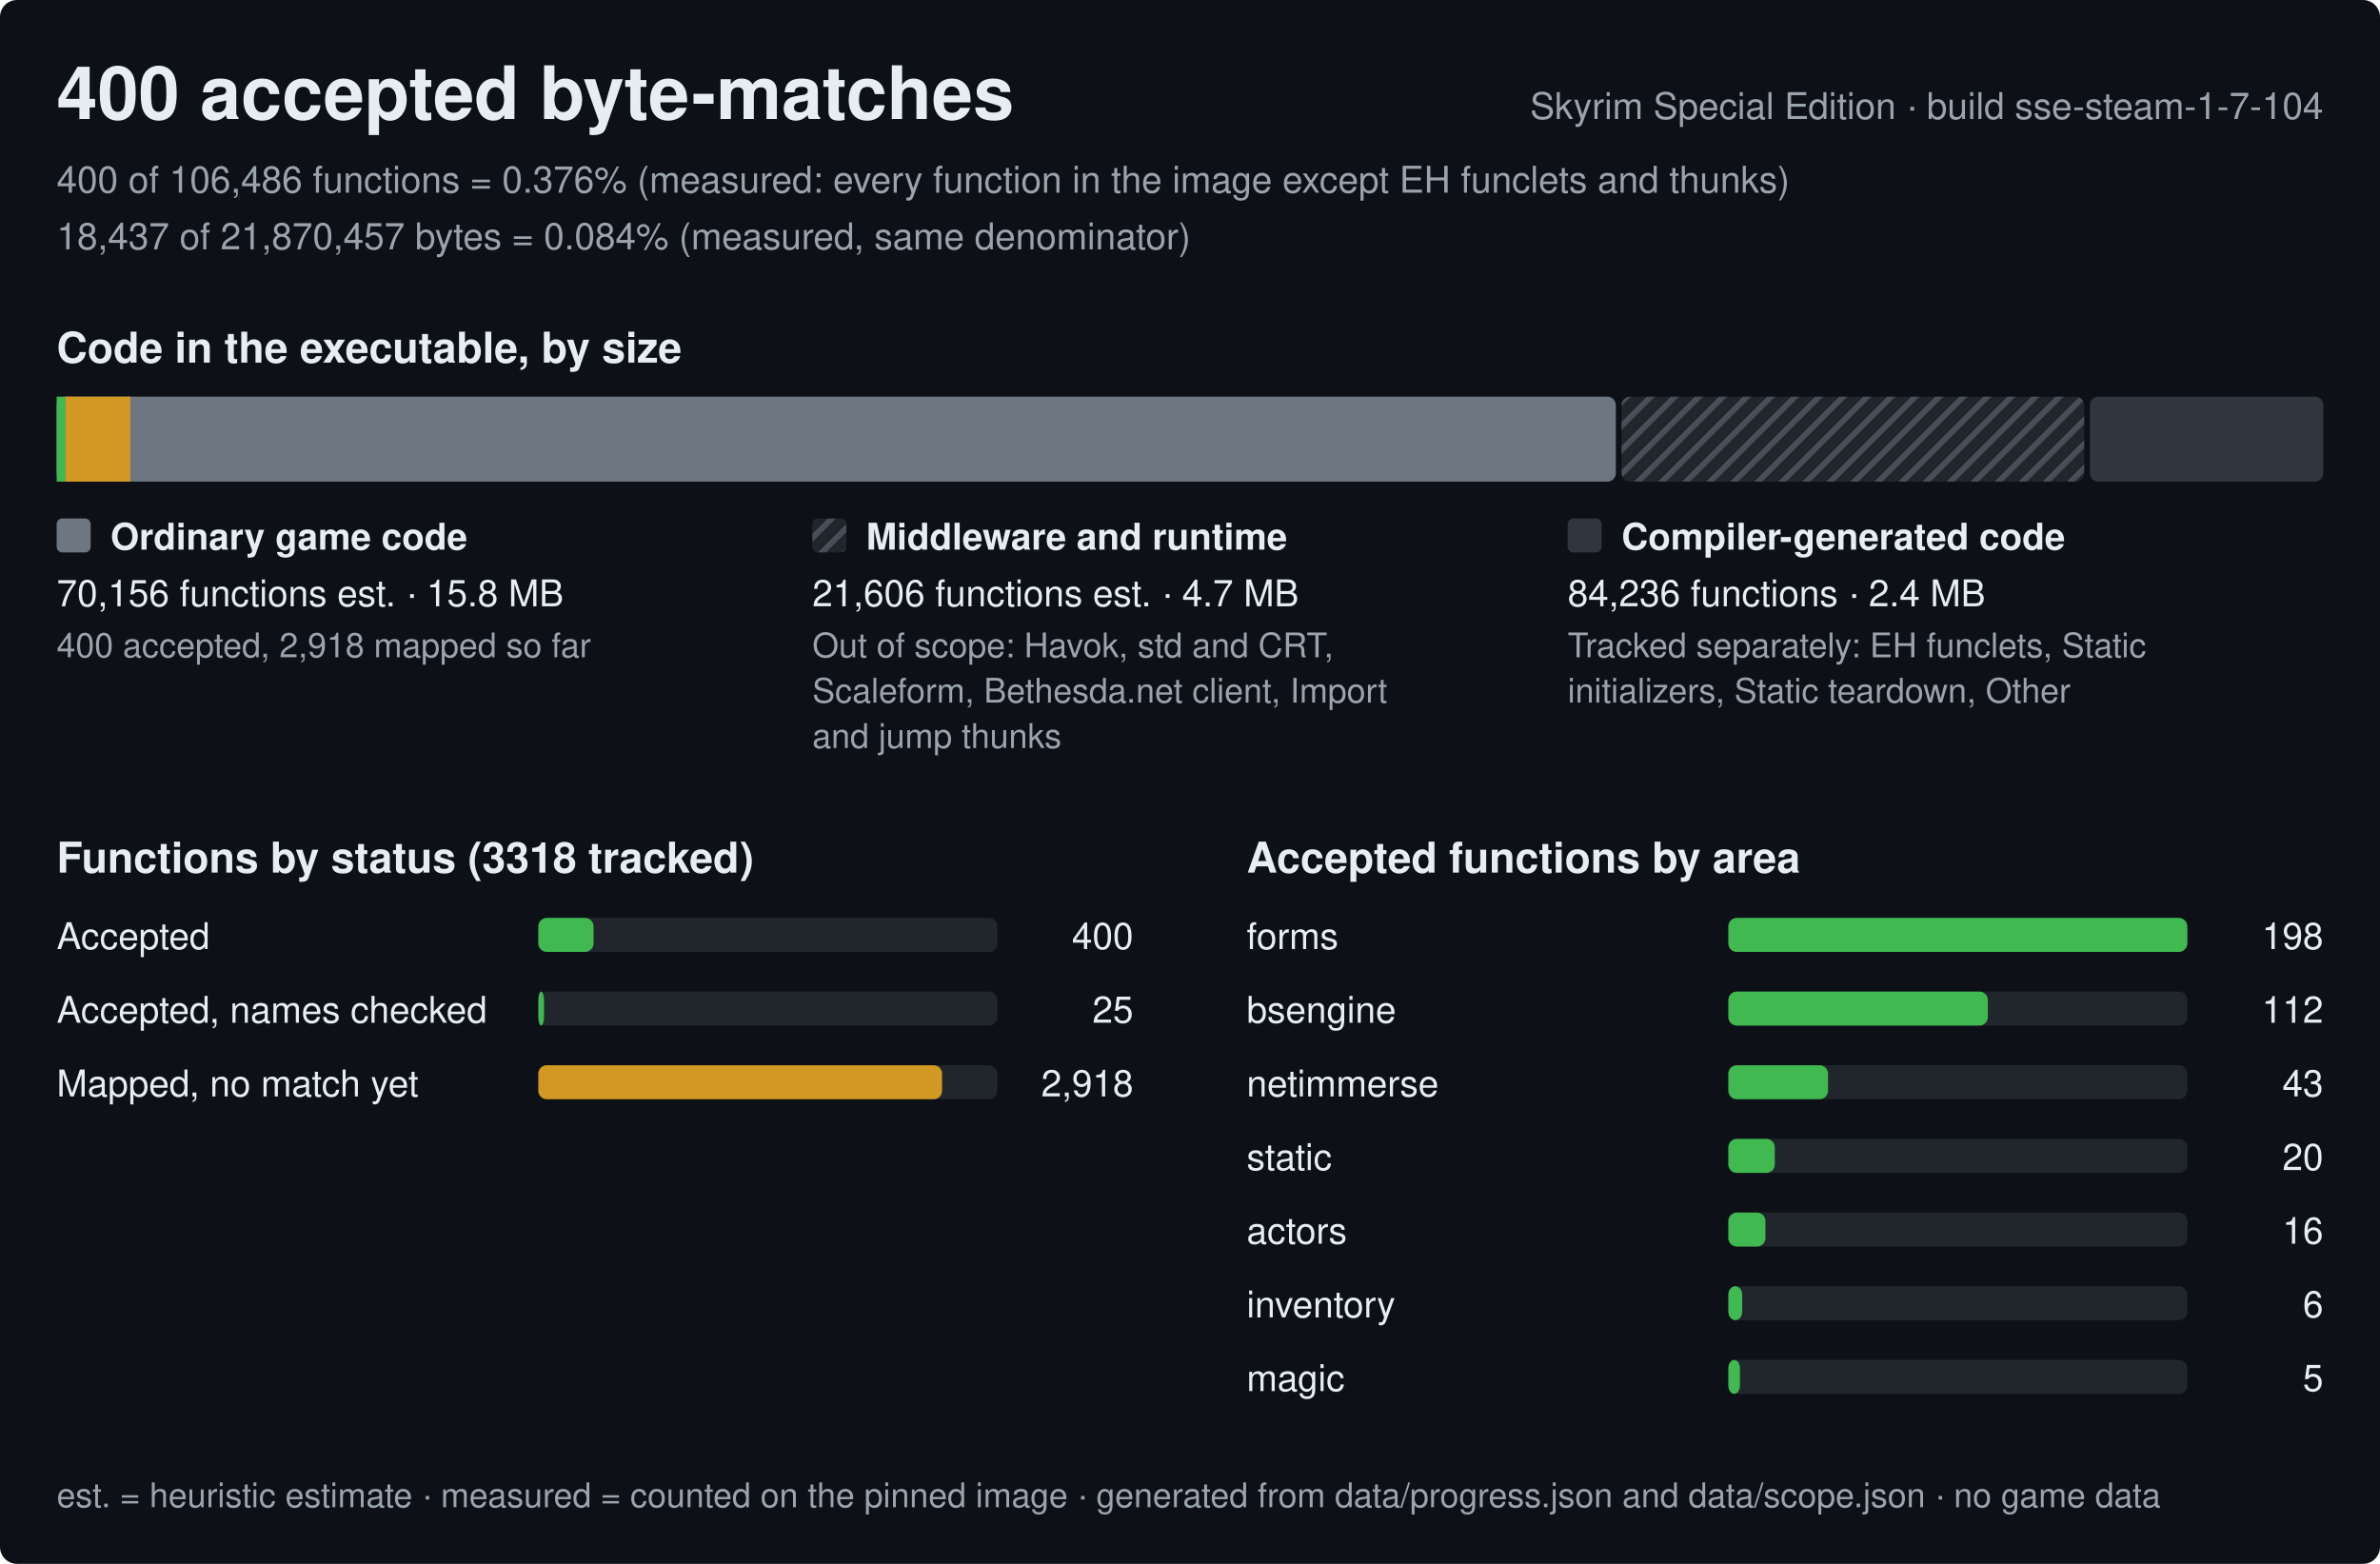
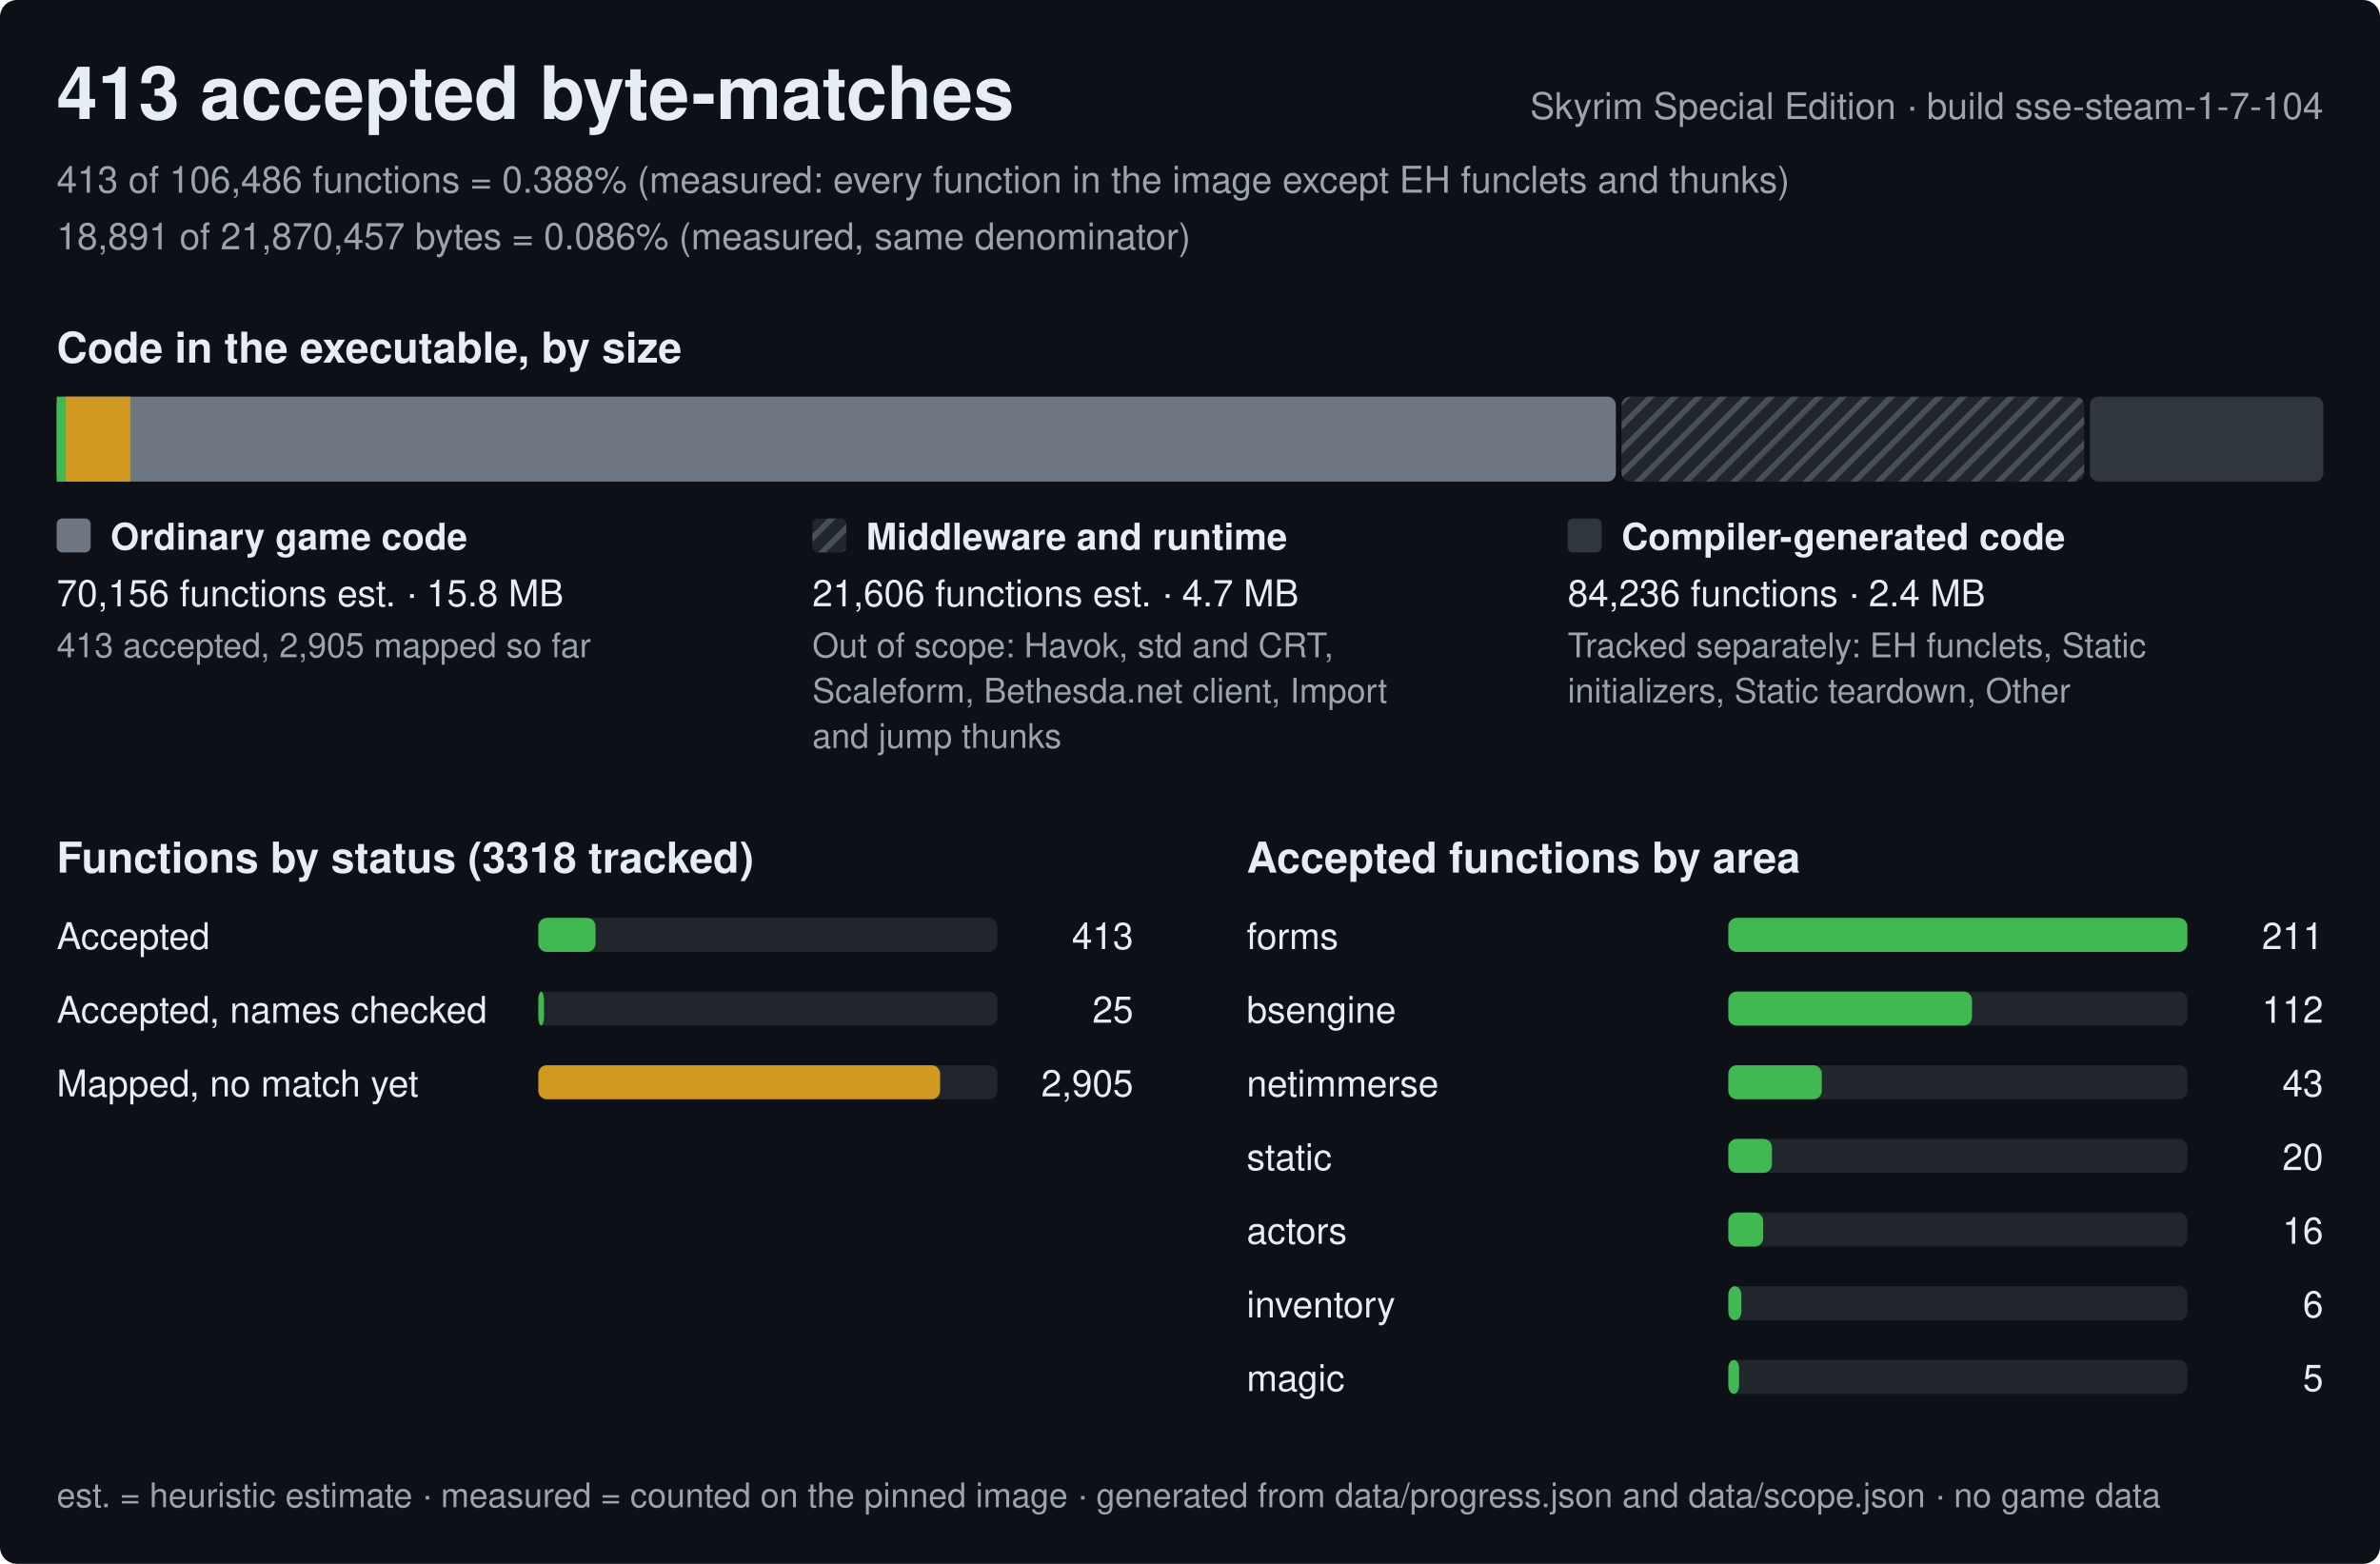
<svg xmlns="http://www.w3.org/2000/svg" width="840" height="552" viewBox="0 0 840 552" role="img" aria-label="Progress of the Skyrim Special Edition byte-matching reconstruction, build sse-steam-1-7-104">
  <style>text{font-family:-apple-system,BlinkMacSystemFont,'Segoe UI',Helvetica,Arial,sans-serif;fill:#e6edf3;white-space:pre}.h{font-size:26px;font-weight:600}.st{font-size:15px;font-weight:600}.lb{font-size:13px;font-weight:600}.bl{font-size:12px;font-weight:600;stroke:#0d1117;stroke-width:3px;paint-order:stroke;stroke-linejoin:round}.rl{font-size:13px}.fn{font-size:12px;fill:#9ba3ad}.mu{fill:#9ba3ad}</style>
  <defs>
    <pattern id="hx" width="6" height="6" patternUnits="userSpaceOnUse" patternTransform="rotate(45)">
      <rect width="6" height="6" fill="#21262d" />
      <rect width="2" height="6" fill="#484f58" />
    </pattern>
  </defs>
  <rect width="840" height="552" rx="6" fill="#0d1117" />
-   <text x="20" y="42" class="h">400 accepted byte-matches</text>
+   <text x="20" y="42" class="h">413 accepted byte-matches</text>
  <text x="820" y="42" class="rl mu" text-anchor="end">Skyrim Special Edition · build sse-steam-1-7-104</text>
-   <text x="20" y="68" class="rl mu">400 of 106,486 functions = 0.376% (measured: every function in the image except EH funclets and thunks)</text>
-   <text x="20" y="88" class="rl mu">18,437 of 21,870,457 bytes = 0.084% (measured, same denominator)</text>
+   <text x="20" y="68" class="rl mu">413 of 106,486 functions = 0.388% (measured: every function in the image except EH funclets and thunks)</text>
+   <text x="20" y="88" class="rl mu">18,891 of 21,870,457 bytes = 0.086% (measured, same denominator)</text>
  <text x="20" y="128" class="st">Code in the executable, by size</text>
  <rect x="20" y="140" width="550.3" height="30" rx="3" fill="#6e7681" />
-   <rect x="20" y="140" width="3.1" height="30" fill="#3fb950" />
-   <rect x="23.1" y="140" width="22.9" height="30" fill="#d29922" />
+   <rect x="20" y="140" width="3.2" height="30" fill="#3fb950" />
+   <rect x="23.2" y="140" width="22.8" height="30" fill="#d29922" />
  <rect x="572.3" y="140" width="163.3" height="30" rx="3" fill="url(#hx)" />
  <rect x="737.6" y="140" width="82.4" height="30" rx="3" fill="#30363d" />
  <rect x="20" y="183" width="12" height="12" rx="2" fill="#6e7681" />
  <text x="39" y="194" class="lb">Ordinary game code</text>
  <text x="20" y="214" class="rl">70,156 functions est. · 15.8 MB</text>
-   <text x="20" y="232" class="fn">400 accepted, 2,918 mapped so far</text>
+   <text x="20" y="232" class="fn">413 accepted, 2,905 mapped so far</text>
  <rect x="286.7" y="183" width="12" height="12" rx="2" fill="url(#hx)" />
  <text x="305.7" y="194" class="lb">Middleware and runtime</text>
  <text x="286.7" y="214" class="rl">21,606 functions est. · 4.7 MB</text>
  <text x="286.7" y="232" class="fn">Out of scope: Havok, std and CRT,</text>
  <text x="286.7" y="248" class="fn">Scaleform, Bethesda.net client, Import</text>
  <text x="286.7" y="264" class="fn">and jump thunks</text>
  <rect x="553.3" y="183" width="12" height="12" rx="2" fill="#30363d" />
  <text x="572.3" y="194" class="lb">Compiler-generated code</text>
  <text x="553.3" y="214" class="rl">84,236 functions · 2.4 MB</text>
  <text x="553.3" y="232" class="fn">Tracked separately: EH funclets, Static</text>
  <text x="553.3" y="248" class="fn">initializers, Static teardown, Other</text>
  <text x="20" y="308" class="st">Functions by status (3318 tracked)</text>
  <text x="20" y="335" class="rl">Accepted</text>
  <rect x="190" y="324" width="162.0" height="12" rx="3" fill="#21262d" />
-   <rect x="190" y="324" width="19.5" height="12" rx="3" fill="#3fb950" />
-   <text x="400.0" y="335" class="rl" text-anchor="end">400</text>
+   <rect x="190" y="324" width="20.2" height="12" rx="3" fill="#3fb950" />
+   <text x="400.0" y="335" class="rl" text-anchor="end">413</text>
  <text x="20" y="361" class="rl">Accepted, names checked</text>
  <rect x="190" y="350" width="162.0" height="12" rx="3" fill="#21262d" />
  <rect x="190" y="350" width="2" height="12" rx="3" fill="#3fb950" />
  <text x="400.0" y="361" class="rl" text-anchor="end">25</text>
  <text x="20" y="387" class="rl">Mapped, no match yet</text>
  <rect x="190" y="376" width="162.0" height="12" rx="3" fill="#21262d" />
-   <rect x="190" y="376" width="142.5" height="12" rx="3" fill="#d29922" />
-   <text x="400.0" y="387" class="rl" text-anchor="end">2,918</text>
+   <rect x="190" y="376" width="141.8" height="12" rx="3" fill="#d29922" />
+   <text x="400.0" y="387" class="rl" text-anchor="end">2,905</text>
  <text x="440.0" y="308" class="st">Accepted functions by area</text>
  <text x="440.0" y="335" class="rl">forms</text>
  <rect x="610.0" y="324" width="162.0" height="12" rx="3" fill="#21262d" />
  <rect x="610.0" y="324" width="162" height="12" rx="3" fill="#3fb950" />
-   <text x="820.0" y="335" class="rl" text-anchor="end">198</text>
+   <text x="820.0" y="335" class="rl" text-anchor="end">211</text>
  <text x="440.0" y="361" class="rl">bsengine</text>
  <rect x="610.0" y="350" width="162.0" height="12" rx="3" fill="#21262d" />
-   <rect x="610.0" y="350" width="91.6" height="12" rx="3" fill="#3fb950" />
+   <rect x="610.0" y="350" width="86" height="12" rx="3" fill="#3fb950" />
  <text x="820.0" y="361" class="rl" text-anchor="end">112</text>
  <text x="440.0" y="387" class="rl">netimmerse</text>
  <rect x="610.0" y="376" width="162.0" height="12" rx="3" fill="#21262d" />
-   <rect x="610.0" y="376" width="35.2" height="12" rx="3" fill="#3fb950" />
+   <rect x="610.0" y="376" width="33" height="12" rx="3" fill="#3fb950" />
  <text x="820.0" y="387" class="rl" text-anchor="end">43</text>
  <text x="440.0" y="413" class="rl">static</text>
  <rect x="610.0" y="402" width="162.0" height="12" rx="3" fill="#21262d" />
-   <rect x="610.0" y="402" width="16.4" height="12" rx="3" fill="#3fb950" />
+   <rect x="610.0" y="402" width="15.4" height="12" rx="3" fill="#3fb950" />
  <text x="820.0" y="413" class="rl" text-anchor="end">20</text>
  <text x="440.0" y="439" class="rl">actors</text>
  <rect x="610.0" y="428" width="162.0" height="12" rx="3" fill="#21262d" />
-   <rect x="610.0" y="428" width="13.1" height="12" rx="3" fill="#3fb950" />
+   <rect x="610.0" y="428" width="12.3" height="12" rx="3" fill="#3fb950" />
  <text x="820.0" y="439" class="rl" text-anchor="end">16</text>
  <text x="440.0" y="465" class="rl">inventory</text>
  <rect x="610.0" y="454" width="162.0" height="12" rx="3" fill="#21262d" />
-   <rect x="610.0" y="454" width="4.9" height="12" rx="3" fill="#3fb950" />
+   <rect x="610.0" y="454" width="4.6" height="12" rx="3" fill="#3fb950" />
  <text x="820.0" y="465" class="rl" text-anchor="end">6</text>
  <text x="440.0" y="491" class="rl">magic</text>
  <rect x="610.0" y="480" width="162.0" height="12" rx="3" fill="#21262d" />
-   <rect x="610.0" y="480" width="4.1" height="12" rx="3" fill="#3fb950" />
+   <rect x="610.0" y="480" width="3.8" height="12" rx="3" fill="#3fb950" />
  <text x="820.0" y="491" class="rl" text-anchor="end">5</text>
  <text x="20" y="532" class="fn">est. = heuristic estimate · measured = counted on the pinned image · generated from data/progress.json and data/scope.json · no game data</text>
</svg>
